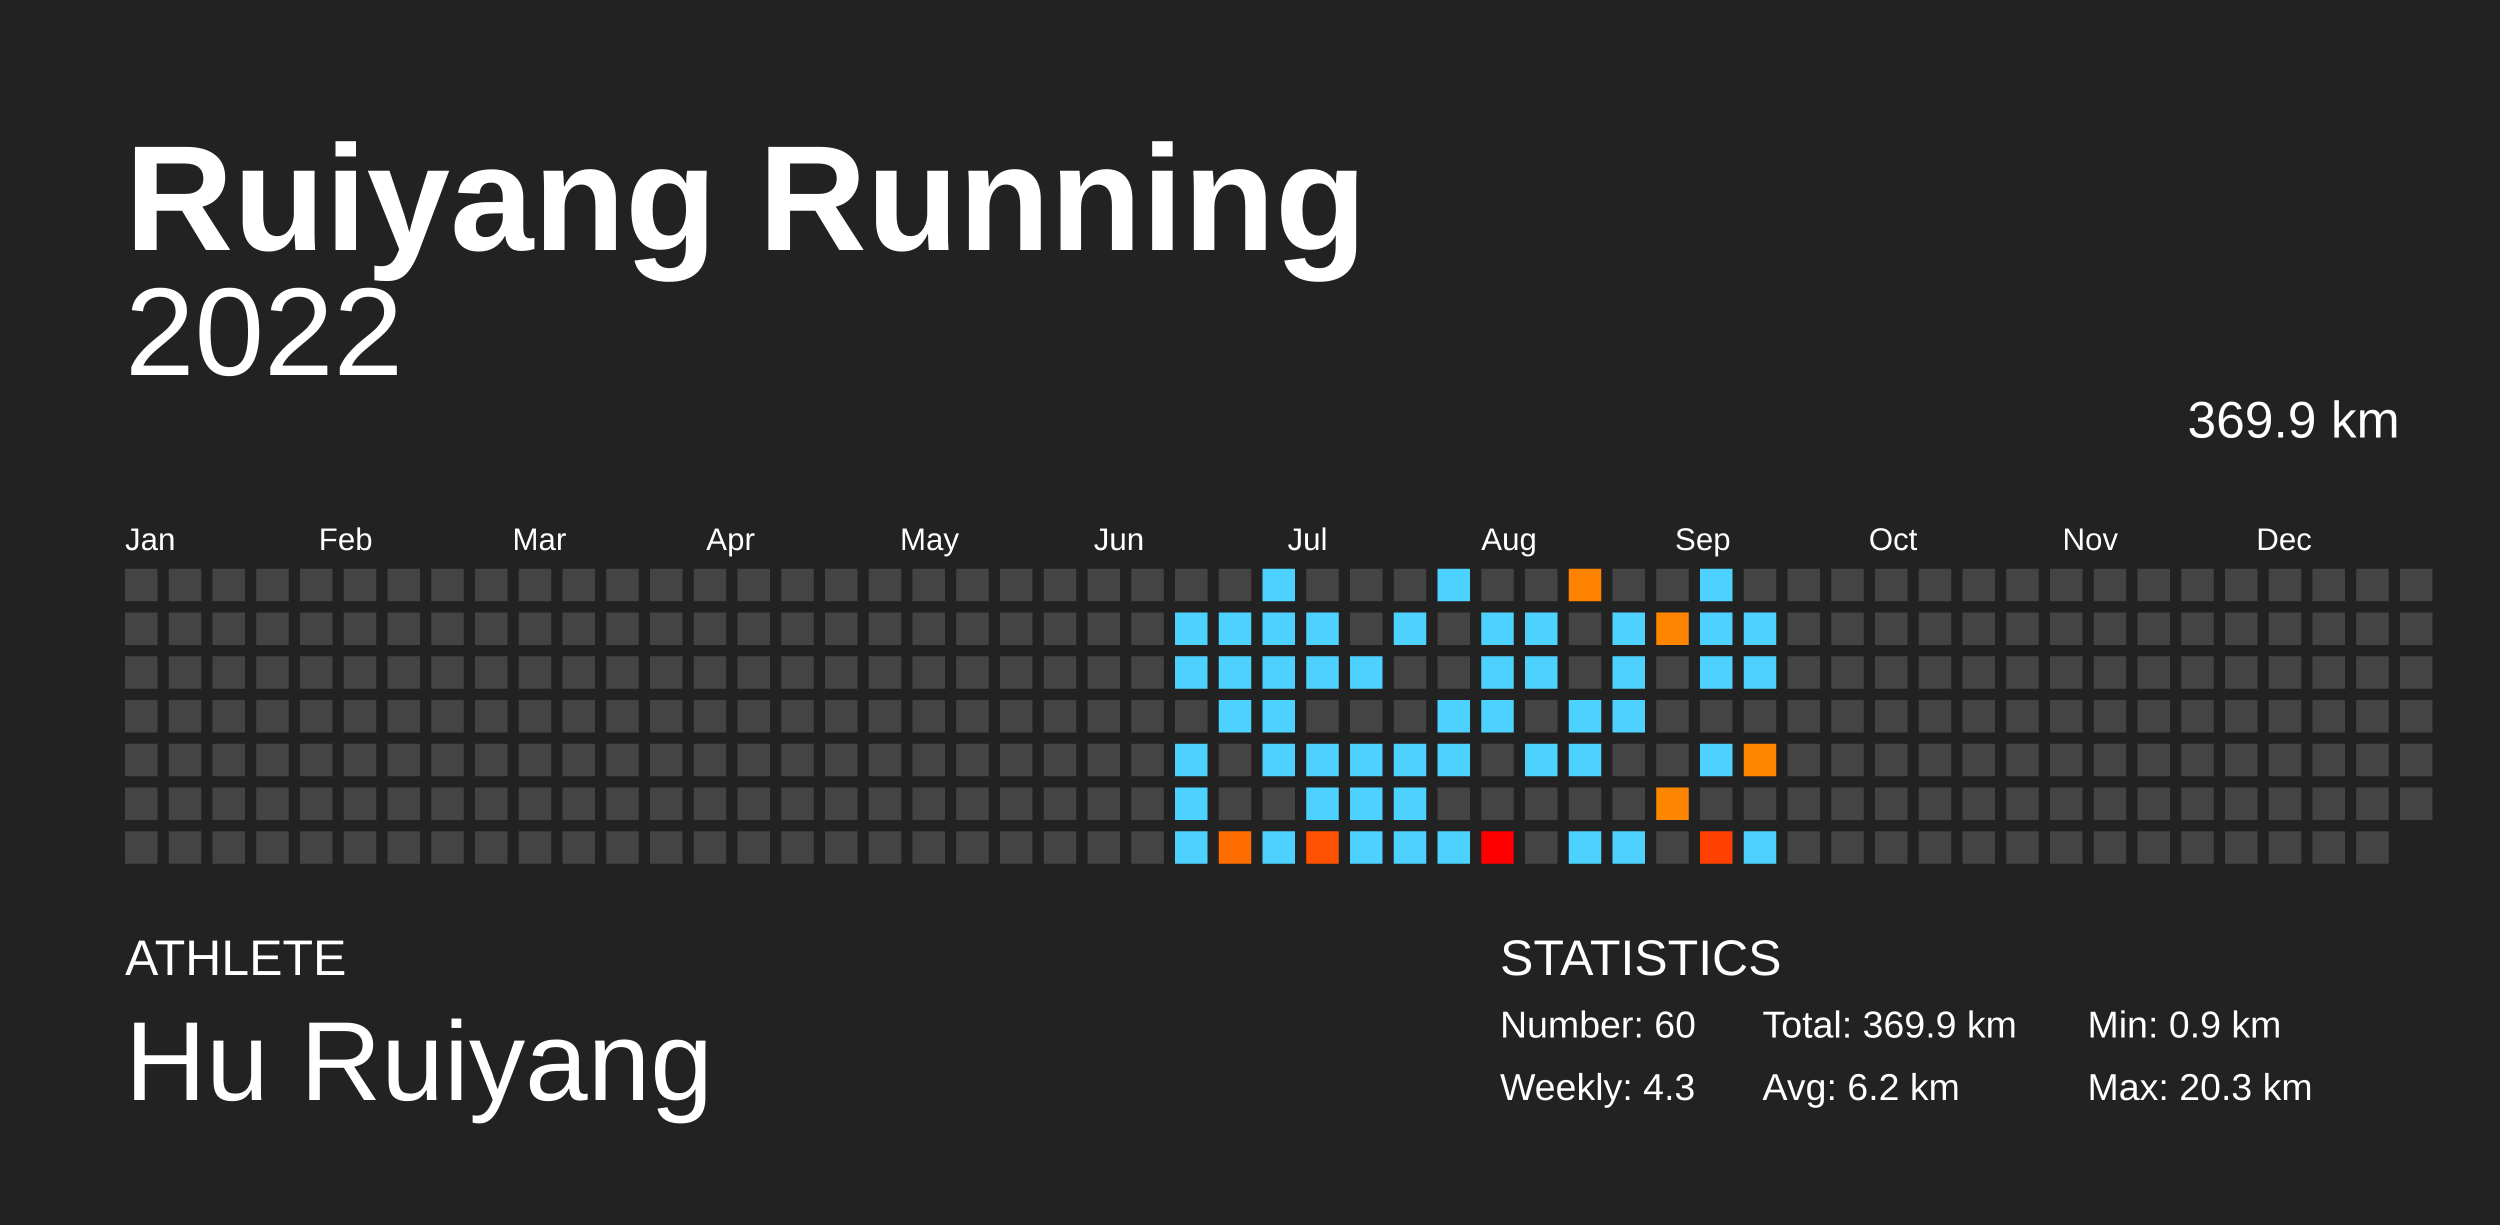
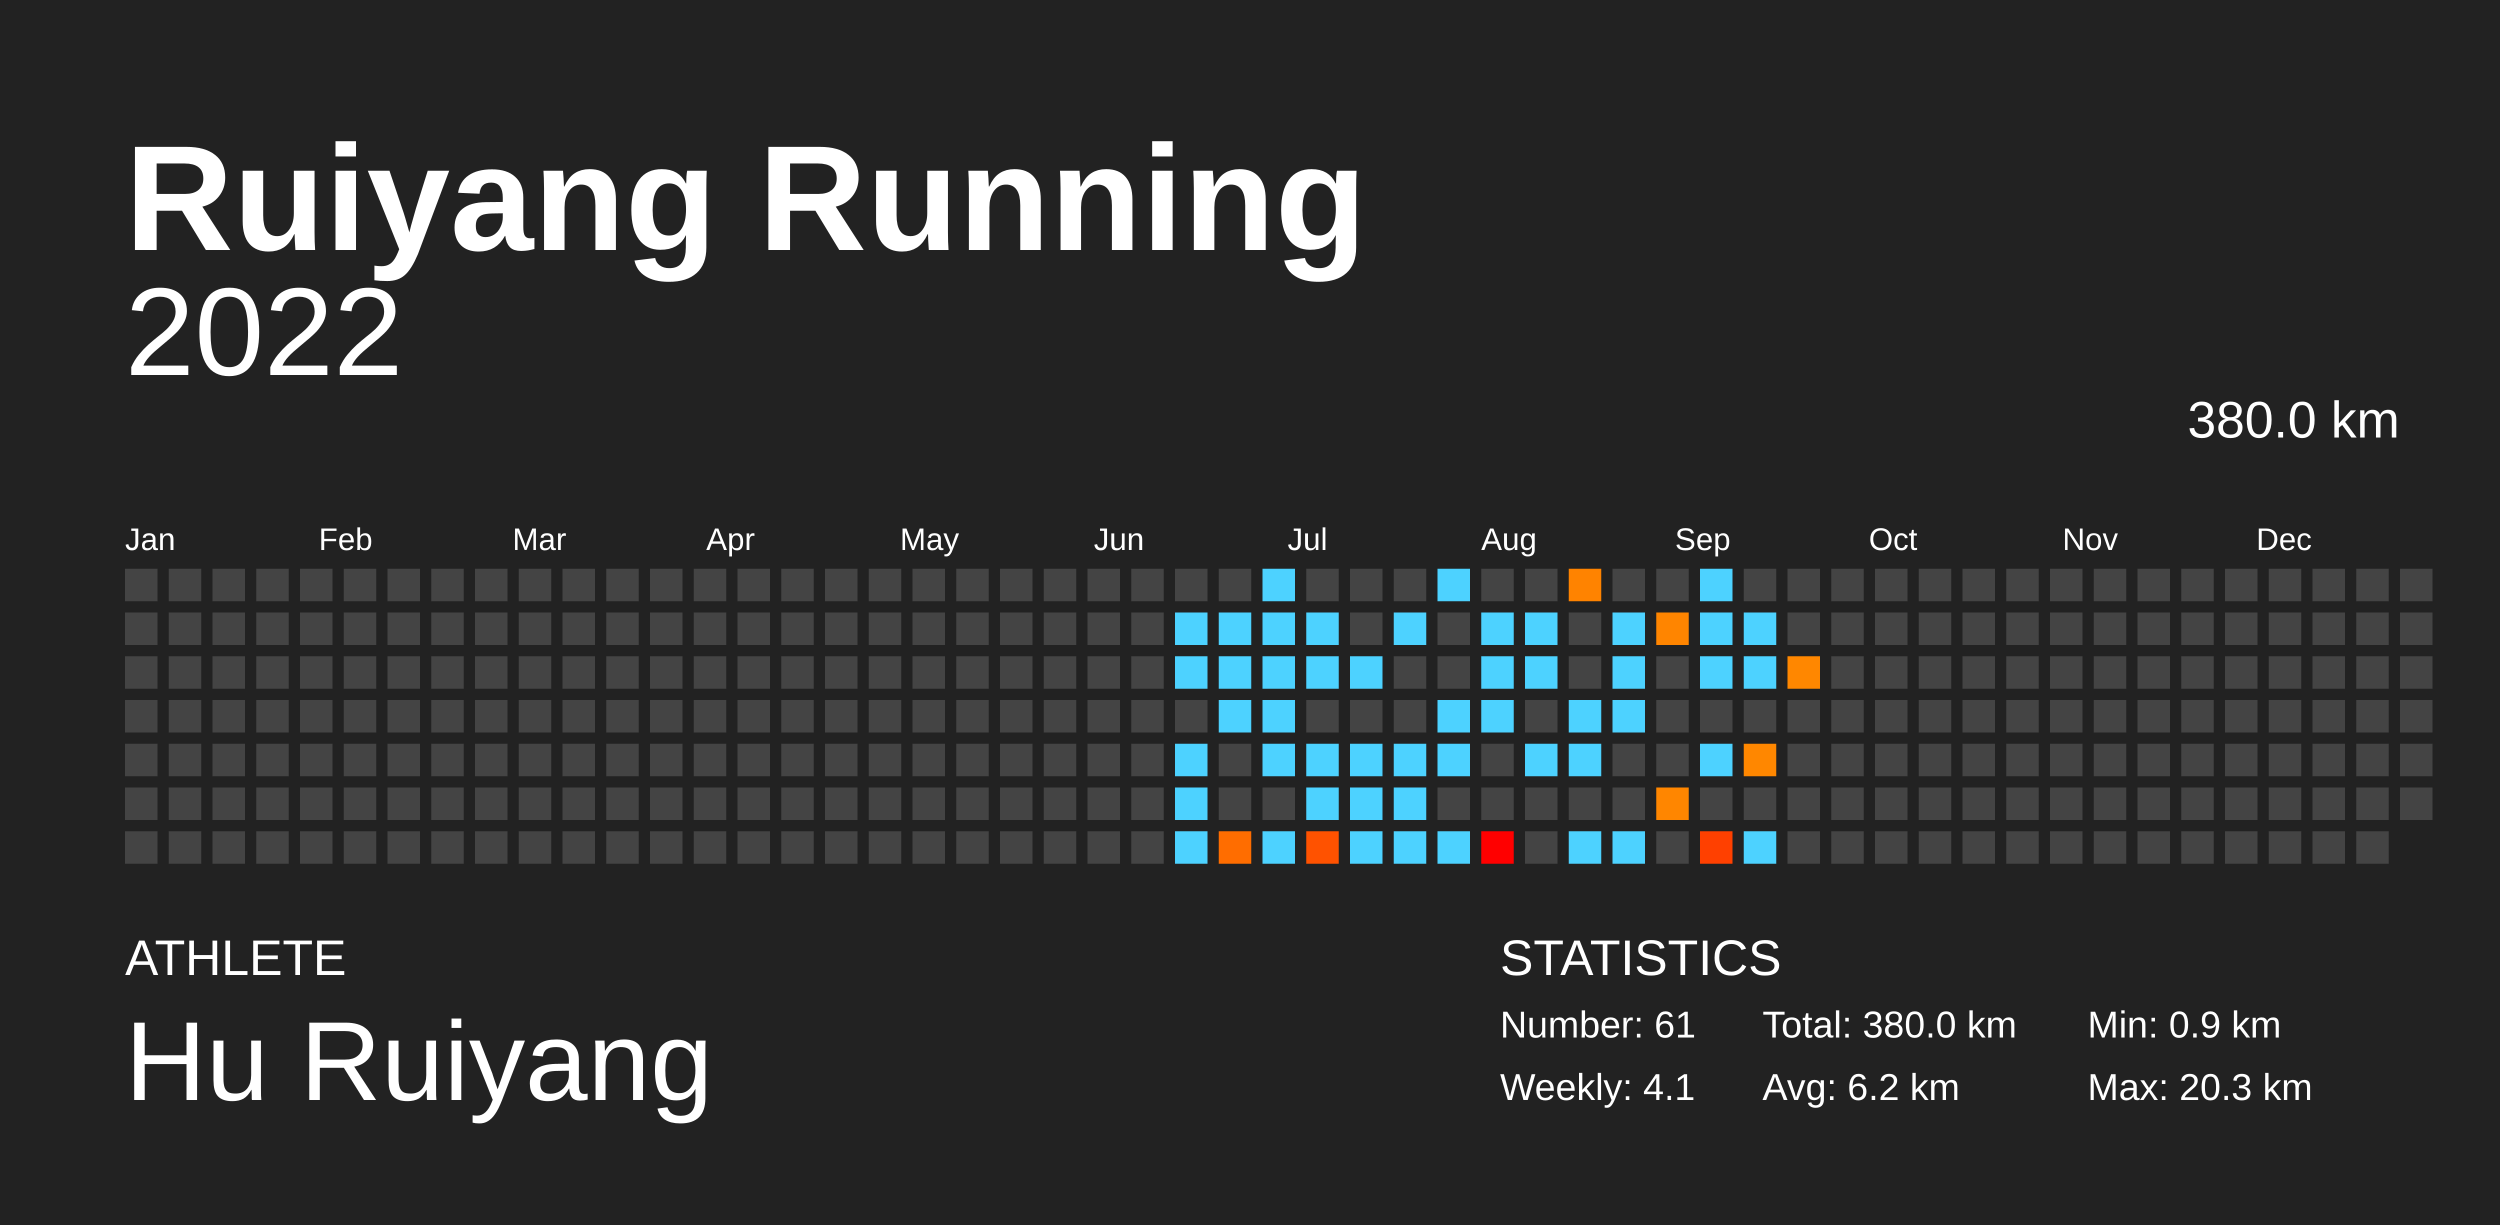
<svg xmlns="http://www.w3.org/2000/svg" baseProfile="full" height="98mm" version="1.1" viewBox="0,0,200,98" width="200mm">
  <defs />
  <rect fill="#222222" height="98" width="200" x="0" y="0" />
  <text fill="#FFFFFF" style="font-size:12px; font-family:Arial; font-weight:bold;" x="10" y="20">Ruiyang Running</text>
  <text fill="#FFFFFF" style="font-size:4px; font-family:Arial" x="10" y="78">ATHLETE</text>
  <text fill="#FFFFFF" style="font-size:9px; font-family:Arial" x="10" y="88">Hu Ruiyang</text>
  <text fill="#FFFFFF" style="font-size:4px; font-family:Arial" x="120" y="78">STATISTICS</text>
-   <text fill="#FFFFFF" style="font-size:3px; font-family:Arial" x="120" y="83">Number: 60</text>
-   <text fill="#FFFFFF" style="font-size:3px; font-family:Arial" x="120" y="88">Weekly: 4.3</text>
-   <text fill="#FFFFFF" style="font-size:3px; font-family:Arial" x="141" y="83">Total: 369.9 km</text>
+   <text fill="#FFFFFF" style="font-size:3px; font-family:Arial" x="120" y="83">Number: 61</text>
+   <text fill="#FFFFFF" style="font-size:3px; font-family:Arial" x="120" y="88">Weekly: 4.1</text>
+   <text fill="#FFFFFF" style="font-size:3px; font-family:Arial" x="141" y="83">Total: 380.0 km</text>
  <text fill="#FFFFFF" style="font-size:3px; font-family:Arial" x="141" y="88">Avg: 6.2 km</text>
  <text fill="#FFFFFF" style="font-size:3px; font-family:Arial" x="167" y="83">Min: 0.9 km</text>
  <text fill="#FFFFFF" style="font-size:3px; font-family:Arial" x="167" y="88">Max: 20.3 km</text>
  <text alignment-baseline="hanging" fill="#FFFFFF" style="font-size:10.0px; font-family:Arial;" x="10" y="30">2022</text>
-   <text alignment-baseline="hanging" fill="#FFFFFF" style="font-size:4.125px; font-family:Arial;" x="175" y="35">369.9 km</text>
+   <text alignment-baseline="hanging" fill="#FFFFFF" style="font-size:4.125px; font-family:Arial;" x="175" y="35">380.0 km</text>
  <text fill="#FFFFFF" style="font-size:2.5px; font-family:Arial" x="10.0" y="44">Jan</text>
  <text fill="#FFFFFF" style="font-size:2.5px; font-family:Arial" x="25.5" y="44">Feb</text>
  <text fill="#FFFFFF" style="font-size:2.5px; font-family:Arial" x="41.0" y="44">Mar</text>
  <text fill="#FFFFFF" style="font-size:2.5px; font-family:Arial" x="56.5" y="44">Apr</text>
  <text fill="#FFFFFF" style="font-size:2.5px; font-family:Arial" x="72.0" y="44">May</text>
  <text fill="#FFFFFF" style="font-size:2.5px; font-family:Arial" x="87.5" y="44">Jun</text>
  <text fill="#FFFFFF" style="font-size:2.5px; font-family:Arial" x="103.0" y="44">Jul</text>
  <text fill="#FFFFFF" style="font-size:2.5px; font-family:Arial" x="118.5" y="44">Aug</text>
  <text fill="#FFFFFF" style="font-size:2.5px; font-family:Arial" x="134.0" y="44">Sep</text>
  <text fill="#FFFFFF" style="font-size:2.5px; font-family:Arial" x="149.5" y="44">Oct</text>
  <text fill="#FFFFFF" style="font-size:2.5px; font-family:Arial" x="165.0" y="44">Nov</text>
  <text fill="#FFFFFF" style="font-size:2.5px; font-family:Arial" x="180.5" y="44">Dec</text>
  <rect fill="#444444" height="2.6" width="2.6" x="10.0" y="45.5" />
  <rect fill="#444444" height="2.6" width="2.6" x="10.0" y="49.0" />
  <rect fill="#444444" height="2.6" width="2.6" x="10.0" y="52.5" />
  <rect fill="#444444" height="2.6" width="2.6" x="10.0" y="56.0" />
  <rect fill="#444444" height="2.6" width="2.6" x="10.0" y="59.5" />
  <rect fill="#444444" height="2.6" width="2.6" x="10.0" y="63.0" />
  <rect fill="#444444" height="2.6" width="2.6" x="10.0" y="66.5" />
  <rect fill="#444444" height="2.6" width="2.6" x="13.5" y="45.5" />
  <rect fill="#444444" height="2.6" width="2.6" x="13.5" y="49.0" />
  <rect fill="#444444" height="2.6" width="2.6" x="13.5" y="52.5" />
  <rect fill="#444444" height="2.6" width="2.6" x="13.5" y="56.0" />
  <rect fill="#444444" height="2.6" width="2.6" x="13.5" y="59.5" />
  <rect fill="#444444" height="2.6" width="2.6" x="13.5" y="63.0" />
  <rect fill="#444444" height="2.6" width="2.6" x="13.5" y="66.5" />
  <rect fill="#444444" height="2.6" width="2.6" x="17.0" y="45.5" />
  <rect fill="#444444" height="2.6" width="2.6" x="17.0" y="49.0" />
  <rect fill="#444444" height="2.6" width="2.6" x="17.0" y="52.5" />
  <rect fill="#444444" height="2.6" width="2.6" x="17.0" y="56.0" />
  <rect fill="#444444" height="2.6" width="2.6" x="17.0" y="59.5" />
  <rect fill="#444444" height="2.6" width="2.6" x="17.0" y="63.0" />
  <rect fill="#444444" height="2.6" width="2.6" x="17.0" y="66.5" />
  <rect fill="#444444" height="2.6" width="2.6" x="20.5" y="45.5" />
  <rect fill="#444444" height="2.6" width="2.6" x="20.5" y="49.0" />
  <rect fill="#444444" height="2.6" width="2.6" x="20.5" y="52.5" />
  <rect fill="#444444" height="2.6" width="2.6" x="20.5" y="56.0" />
  <rect fill="#444444" height="2.6" width="2.6" x="20.5" y="59.5" />
  <rect fill="#444444" height="2.6" width="2.6" x="20.5" y="63.0" />
  <rect fill="#444444" height="2.6" width="2.6" x="20.5" y="66.5" />
  <rect fill="#444444" height="2.6" width="2.6" x="24.0" y="45.5" />
  <rect fill="#444444" height="2.6" width="2.6" x="24.0" y="49.0" />
  <rect fill="#444444" height="2.6" width="2.6" x="24.0" y="52.5" />
  <rect fill="#444444" height="2.6" width="2.6" x="24.0" y="56.0" />
  <rect fill="#444444" height="2.6" width="2.6" x="24.0" y="59.5" />
  <rect fill="#444444" height="2.6" width="2.6" x="24.0" y="63.0" />
  <rect fill="#444444" height="2.6" width="2.6" x="24.0" y="66.5" />
  <rect fill="#444444" height="2.6" width="2.6" x="27.5" y="45.5" />
  <rect fill="#444444" height="2.6" width="2.6" x="27.5" y="49.0" />
  <rect fill="#444444" height="2.6" width="2.6" x="27.5" y="52.5" />
  <rect fill="#444444" height="2.6" width="2.6" x="27.5" y="56.0" />
  <rect fill="#444444" height="2.6" width="2.6" x="27.5" y="59.5" />
  <rect fill="#444444" height="2.6" width="2.6" x="27.5" y="63.0" />
  <rect fill="#444444" height="2.6" width="2.6" x="27.5" y="66.5" />
  <rect fill="#444444" height="2.6" width="2.6" x="31.0" y="45.5" />
  <rect fill="#444444" height="2.6" width="2.6" x="31.0" y="49.0" />
  <rect fill="#444444" height="2.6" width="2.6" x="31.0" y="52.5" />
  <rect fill="#444444" height="2.6" width="2.6" x="31.0" y="56.0" />
  <rect fill="#444444" height="2.6" width="2.6" x="31.0" y="59.5" />
  <rect fill="#444444" height="2.6" width="2.6" x="31.0" y="63.0" />
  <rect fill="#444444" height="2.6" width="2.6" x="31.0" y="66.5" />
  <rect fill="#444444" height="2.6" width="2.6" x="34.5" y="45.5" />
  <rect fill="#444444" height="2.6" width="2.6" x="34.5" y="49.0" />
  <rect fill="#444444" height="2.6" width="2.6" x="34.5" y="52.5" />
  <rect fill="#444444" height="2.6" width="2.6" x="34.5" y="56.0" />
  <rect fill="#444444" height="2.6" width="2.6" x="34.5" y="59.5" />
  <rect fill="#444444" height="2.6" width="2.6" x="34.5" y="63.0" />
  <rect fill="#444444" height="2.6" width="2.6" x="34.5" y="66.5" />
  <rect fill="#444444" height="2.6" width="2.6" x="38.0" y="45.5" />
  <rect fill="#444444" height="2.6" width="2.6" x="38.0" y="49.0" />
  <rect fill="#444444" height="2.6" width="2.6" x="38.0" y="52.5" />
  <rect fill="#444444" height="2.6" width="2.6" x="38.0" y="56.0" />
  <rect fill="#444444" height="2.6" width="2.6" x="38.0" y="59.5" />
  <rect fill="#444444" height="2.6" width="2.6" x="38.0" y="63.0" />
  <rect fill="#444444" height="2.6" width="2.6" x="38.0" y="66.5" />
  <rect fill="#444444" height="2.6" width="2.6" x="41.5" y="45.5" />
  <rect fill="#444444" height="2.6" width="2.6" x="41.5" y="49.0" />
  <rect fill="#444444" height="2.6" width="2.6" x="41.5" y="52.5" />
  <rect fill="#444444" height="2.6" width="2.6" x="41.5" y="56.0" />
  <rect fill="#444444" height="2.6" width="2.6" x="41.5" y="59.5" />
  <rect fill="#444444" height="2.6" width="2.6" x="41.5" y="63.0" />
  <rect fill="#444444" height="2.6" width="2.6" x="41.5" y="66.5" />
  <rect fill="#444444" height="2.6" width="2.6" x="45.0" y="45.5" />
  <rect fill="#444444" height="2.6" width="2.6" x="45.0" y="49.0" />
  <rect fill="#444444" height="2.6" width="2.6" x="45.0" y="52.5" />
  <rect fill="#444444" height="2.6" width="2.6" x="45.0" y="56.0" />
  <rect fill="#444444" height="2.6" width="2.6" x="45.0" y="59.5" />
  <rect fill="#444444" height="2.6" width="2.6" x="45.0" y="63.0" />
  <rect fill="#444444" height="2.6" width="2.6" x="45.0" y="66.5" />
  <rect fill="#444444" height="2.6" width="2.6" x="48.5" y="45.5" />
  <rect fill="#444444" height="2.6" width="2.6" x="48.5" y="49.0" />
  <rect fill="#444444" height="2.6" width="2.6" x="48.5" y="52.5" />
  <rect fill="#444444" height="2.6" width="2.6" x="48.5" y="56.0" />
  <rect fill="#444444" height="2.6" width="2.6" x="48.5" y="59.5" />
  <rect fill="#444444" height="2.6" width="2.6" x="48.5" y="63.0" />
  <rect fill="#444444" height="2.6" width="2.6" x="48.5" y="66.5" />
  <rect fill="#444444" height="2.6" width="2.6" x="52.0" y="45.5" />
  <rect fill="#444444" height="2.6" width="2.6" x="52.0" y="49.0" />
  <rect fill="#444444" height="2.6" width="2.6" x="52.0" y="52.5" />
  <rect fill="#444444" height="2.6" width="2.6" x="52.0" y="56.0" />
  <rect fill="#444444" height="2.6" width="2.6" x="52.0" y="59.5" />
  <rect fill="#444444" height="2.6" width="2.6" x="52.0" y="63.0" />
  <rect fill="#444444" height="2.6" width="2.6" x="52.0" y="66.5" />
  <rect fill="#444444" height="2.6" width="2.6" x="55.5" y="45.5" />
  <rect fill="#444444" height="2.6" width="2.6" x="55.5" y="49.0" />
  <rect fill="#444444" height="2.6" width="2.6" x="55.5" y="52.5" />
  <rect fill="#444444" height="2.6" width="2.6" x="55.5" y="56.0" />
  <rect fill="#444444" height="2.6" width="2.6" x="55.5" y="59.5" />
  <rect fill="#444444" height="2.6" width="2.6" x="55.5" y="63.0" />
  <rect fill="#444444" height="2.6" width="2.6" x="55.5" y="66.5" />
  <rect fill="#444444" height="2.6" width="2.6" x="59.0" y="45.5" />
  <rect fill="#444444" height="2.6" width="2.6" x="59.0" y="49.0" />
  <rect fill="#444444" height="2.6" width="2.6" x="59.0" y="52.5" />
  <rect fill="#444444" height="2.6" width="2.6" x="59.0" y="56.0" />
  <rect fill="#444444" height="2.6" width="2.6" x="59.0" y="59.5" />
  <rect fill="#444444" height="2.6" width="2.6" x="59.0" y="63.0" />
  <rect fill="#444444" height="2.6" width="2.6" x="59.0" y="66.5" />
  <rect fill="#444444" height="2.6" width="2.6" x="62.5" y="45.5" />
  <rect fill="#444444" height="2.6" width="2.6" x="62.5" y="49.0" />
  <rect fill="#444444" height="2.6" width="2.6" x="62.5" y="52.5" />
  <rect fill="#444444" height="2.6" width="2.6" x="62.5" y="56.0" />
  <rect fill="#444444" height="2.6" width="2.6" x="62.5" y="59.5" />
  <rect fill="#444444" height="2.6" width="2.6" x="62.5" y="63.0" />
  <rect fill="#444444" height="2.6" width="2.6" x="62.5" y="66.5" />
  <rect fill="#444444" height="2.6" width="2.6" x="66.0" y="45.5" />
  <rect fill="#444444" height="2.6" width="2.6" x="66.0" y="49.0" />
  <rect fill="#444444" height="2.6" width="2.6" x="66.0" y="52.5" />
  <rect fill="#444444" height="2.6" width="2.6" x="66.0" y="56.0" />
  <rect fill="#444444" height="2.6" width="2.6" x="66.0" y="59.5" />
  <rect fill="#444444" height="2.6" width="2.6" x="66.0" y="63.0" />
  <rect fill="#444444" height="2.6" width="2.6" x="66.0" y="66.5" />
  <rect fill="#444444" height="2.6" width="2.6" x="69.5" y="45.5" />
  <rect fill="#444444" height="2.6" width="2.6" x="69.5" y="49.0" />
  <rect fill="#444444" height="2.6" width="2.6" x="69.5" y="52.5" />
  <rect fill="#444444" height="2.6" width="2.6" x="69.5" y="56.0" />
  <rect fill="#444444" height="2.6" width="2.6" x="69.5" y="59.5" />
  <rect fill="#444444" height="2.6" width="2.6" x="69.5" y="63.0" />
  <rect fill="#444444" height="2.6" width="2.6" x="69.5" y="66.5" />
  <rect fill="#444444" height="2.6" width="2.6" x="73.0" y="45.5" />
  <rect fill="#444444" height="2.6" width="2.6" x="73.0" y="49.0" />
  <rect fill="#444444" height="2.6" width="2.6" x="73.0" y="52.5" />
  <rect fill="#444444" height="2.6" width="2.6" x="73.0" y="56.0" />
  <rect fill="#444444" height="2.6" width="2.6" x="73.0" y="59.5" />
  <rect fill="#444444" height="2.6" width="2.6" x="73.0" y="63.0" />
  <rect fill="#444444" height="2.6" width="2.6" x="73.0" y="66.5" />
  <rect fill="#444444" height="2.6" width="2.6" x="76.5" y="45.5" />
  <rect fill="#444444" height="2.6" width="2.6" x="76.5" y="49.0" />
  <rect fill="#444444" height="2.6" width="2.6" x="76.5" y="52.5" />
  <rect fill="#444444" height="2.6" width="2.6" x="76.5" y="56.0" />
  <rect fill="#444444" height="2.6" width="2.6" x="76.5" y="59.5" />
  <rect fill="#444444" height="2.6" width="2.6" x="76.5" y="63.0" />
  <rect fill="#444444" height="2.6" width="2.6" x="76.5" y="66.5" />
  <rect fill="#444444" height="2.6" width="2.6" x="80.0" y="45.5" />
  <rect fill="#444444" height="2.6" width="2.6" x="80.0" y="49.0" />
  <rect fill="#444444" height="2.6" width="2.6" x="80.0" y="52.5" />
  <rect fill="#444444" height="2.6" width="2.6" x="80.0" y="56.0" />
  <rect fill="#444444" height="2.6" width="2.6" x="80.0" y="59.5" />
  <rect fill="#444444" height="2.6" width="2.6" x="80.0" y="63.0" />
  <rect fill="#444444" height="2.6" width="2.6" x="80.0" y="66.5" />
  <rect fill="#444444" height="2.6" width="2.6" x="83.5" y="45.5" />
  <rect fill="#444444" height="2.6" width="2.6" x="83.5" y="49.0" />
  <rect fill="#444444" height="2.6" width="2.6" x="83.5" y="52.5" />
  <rect fill="#444444" height="2.6" width="2.6" x="83.5" y="56.0" />
  <rect fill="#444444" height="2.6" width="2.6" x="83.5" y="59.5" />
  <rect fill="#444444" height="2.6" width="2.6" x="83.5" y="63.0" />
  <rect fill="#444444" height="2.6" width="2.6" x="83.5" y="66.5" />
  <rect fill="#444444" height="2.6" width="2.6" x="87.0" y="45.5" />
  <rect fill="#444444" height="2.6" width="2.6" x="87.0" y="49.0" />
  <rect fill="#444444" height="2.6" width="2.6" x="87.0" y="52.5" />
  <rect fill="#444444" height="2.6" width="2.6" x="87.0" y="56.0" />
  <rect fill="#444444" height="2.6" width="2.6" x="87.0" y="59.5" />
  <rect fill="#444444" height="2.6" width="2.6" x="87.0" y="63.0" />
  <rect fill="#444444" height="2.6" width="2.6" x="87.0" y="66.5" />
  <rect fill="#444444" height="2.6" width="2.6" x="90.5" y="45.5" />
  <rect fill="#444444" height="2.6" width="2.6" x="90.5" y="49.0" />
  <rect fill="#444444" height="2.6" width="2.6" x="90.5" y="52.5" />
  <rect fill="#444444" height="2.6" width="2.6" x="90.5" y="56.0" />
  <rect fill="#444444" height="2.6" width="2.6" x="90.5" y="59.5" />
  <rect fill="#444444" height="2.6" width="2.6" x="90.5" y="63.0" />
  <rect fill="#444444" height="2.6" width="2.6" x="90.5" y="66.5" />
  <rect fill="#444444" height="2.6" width="2.6" x="94.0" y="45.5" />
  <rect fill="#4dd2ff" height="2.6" width="2.6" x="94.0" y="49.0" />
  <rect fill="#4dd2ff" height="2.6" width="2.6" x="94.0" y="52.5" />
  <rect fill="#444444" height="2.6" width="2.6" x="94.0" y="56.0" />
  <rect fill="#4dd2ff" height="2.6" width="2.6" x="94.0" y="59.5" />
  <rect fill="#4dd2ff" height="2.6" width="2.6" x="94.0" y="63.0" />
  <rect fill="#4dd2ff" height="2.6" width="2.6" x="94.0" y="66.5" />
  <rect fill="#444444" height="2.6" width="2.6" x="97.5" y="45.5" />
  <rect fill="#4dd2ff" height="2.6" width="2.6" x="97.5" y="49.0" />
  <rect fill="#4dd2ff" height="2.6" width="2.6" x="97.5" y="52.5" />
  <rect fill="#4dd2ff" height="2.6" width="2.6" x="97.5" y="56.0" />
  <rect fill="#444444" height="2.6" width="2.6" x="97.5" y="59.5" />
  <rect fill="#444444" height="2.6" width="2.6" x="97.5" y="63.0" />
  <rect fill="#ff6d00" height="2.6" width="2.6" x="97.5" y="66.5" />
  <rect fill="#4dd2ff" height="2.6" width="2.6" x="101.0" y="45.5" />
  <rect fill="#4dd2ff" height="2.6" width="2.6" x="101.0" y="49.0" />
  <rect fill="#4dd2ff" height="2.6" width="2.6" x="101.0" y="52.5" />
  <rect fill="#4dd2ff" height="2.6" width="2.6" x="101.0" y="56.0" />
  <rect fill="#4dd2ff" height="2.6" width="2.6" x="101.0" y="59.5" />
  <rect fill="#444444" height="2.6" width="2.6" x="101.0" y="63.0" />
  <rect fill="#4dd2ff" height="2.6" width="2.6" x="101.0" y="66.5" />
  <rect fill="#444444" height="2.6" width="2.6" x="104.5" y="45.5" />
  <rect fill="#4dd2ff" height="2.6" width="2.6" x="104.5" y="49.0" />
  <rect fill="#4dd2ff" height="2.6" width="2.6" x="104.5" y="52.5" />
  <rect fill="#444444" height="2.6" width="2.6" x="104.5" y="56.0" />
  <rect fill="#4dd2ff" height="2.6" width="2.6" x="104.5" y="59.5" />
  <rect fill="#4dd2ff" height="2.6" width="2.6" x="104.5" y="63.0" />
  <rect fill="#ff5200" height="2.6" width="2.6" x="104.5" y="66.5" />
  <rect fill="#444444" height="2.6" width="2.6" x="108.0" y="45.5" />
  <rect fill="#444444" height="2.6" width="2.6" x="108.0" y="49.0" />
  <rect fill="#4dd2ff" height="2.6" width="2.6" x="108.0" y="52.5" />
  <rect fill="#444444" height="2.6" width="2.6" x="108.0" y="56.0" />
  <rect fill="#4dd2ff" height="2.6" width="2.6" x="108.0" y="59.5" />
  <rect fill="#4dd2ff" height="2.6" width="2.6" x="108.0" y="63.0" />
  <rect fill="#4dd2ff" height="2.6" width="2.6" x="108.0" y="66.5" />
  <rect fill="#444444" height="2.6" width="2.6" x="111.5" y="45.5" />
  <rect fill="#4dd2ff" height="2.6" width="2.6" x="111.5" y="49.0" />
  <rect fill="#444444" height="2.6" width="2.6" x="111.5" y="52.5" />
  <rect fill="#444444" height="2.6" width="2.6" x="111.5" y="56.0" />
  <rect fill="#4dd2ff" height="2.6" width="2.6" x="111.5" y="59.5" />
  <rect fill="#4dd2ff" height="2.6" width="2.6" x="111.5" y="63.0" />
  <rect fill="#4dd2ff" height="2.6" width="2.6" x="111.5" y="66.5" />
  <rect fill="#4dd2ff" height="2.6" width="2.6" x="115.0" y="45.5" />
  <rect fill="#444444" height="2.6" width="2.6" x="115.0" y="49.0" />
  <rect fill="#444444" height="2.6" width="2.6" x="115.0" y="52.5" />
  <rect fill="#4dd2ff" height="2.6" width="2.6" x="115.0" y="56.0" />
  <rect fill="#4dd2ff" height="2.6" width="2.6" x="115.0" y="59.5" />
  <rect fill="#444444" height="2.6" width="2.6" x="115.0" y="63.0" />
  <rect fill="#4dd2ff" height="2.6" width="2.6" x="115.0" y="66.5" />
  <rect fill="#444444" height="2.6" width="2.6" x="118.5" y="45.5" />
  <rect fill="#4dd2ff" height="2.6" width="2.6" x="118.5" y="49.0" />
  <rect fill="#4dd2ff" height="2.6" width="2.6" x="118.5" y="52.5" />
  <rect fill="#4dd2ff" height="2.6" width="2.6" x="118.5" y="56.0" />
  <rect fill="#444444" height="2.6" width="2.6" x="118.5" y="59.5" />
  <rect fill="#444444" height="2.6" width="2.6" x="118.5" y="63.0" />
  <rect fill="red" height="2.6" width="2.6" x="118.5" y="66.5" />
  <rect fill="#444444" height="2.6" width="2.6" x="122.0" y="45.5" />
  <rect fill="#4dd2ff" height="2.6" width="2.6" x="122.0" y="49.0" />
  <rect fill="#4dd2ff" height="2.6" width="2.6" x="122.0" y="52.5" />
  <rect fill="#444444" height="2.6" width="2.6" x="122.0" y="56.0" />
  <rect fill="#4dd2ff" height="2.6" width="2.6" x="122.0" y="59.5" />
  <rect fill="#444444" height="2.6" width="2.6" x="122.0" y="63.0" />
  <rect fill="#444444" height="2.6" width="2.6" x="122.0" y="66.5" />
  <rect fill="#ff8300" height="2.6" width="2.6" x="125.5" y="45.5" />
  <rect fill="#444444" height="2.6" width="2.6" x="125.5" y="49.0" />
  <rect fill="#444444" height="2.6" width="2.6" x="125.5" y="52.5" />
  <rect fill="#4dd2ff" height="2.6" width="2.6" x="125.5" y="56.0" />
  <rect fill="#4dd2ff" height="2.6" width="2.6" x="125.5" y="59.5" />
  <rect fill="#444444" height="2.6" width="2.6" x="125.5" y="63.0" />
  <rect fill="#4dd2ff" height="2.6" width="2.6" x="125.5" y="66.5" />
  <rect fill="#444444" height="2.6" width="2.6" x="129.0" y="45.5" />
  <rect fill="#4dd2ff" height="2.6" width="2.6" x="129.0" y="49.0" />
  <rect fill="#4dd2ff" height="2.6" width="2.6" x="129.0" y="52.5" />
  <rect fill="#4dd2ff" height="2.6" width="2.6" x="129.0" y="56.0" />
  <rect fill="#444444" height="2.6" width="2.6" x="129.0" y="59.5" />
  <rect fill="#444444" height="2.6" width="2.6" x="129.0" y="63.0" />
  <rect fill="#4dd2ff" height="2.6" width="2.6" x="129.0" y="66.5" />
  <rect fill="#444444" height="2.6" width="2.6" x="132.5" y="45.5" />
  <rect fill="#ff8500" height="2.6" width="2.6" x="132.5" y="49.0" />
  <rect fill="#444444" height="2.6" width="2.6" x="132.5" y="52.5" />
  <rect fill="#444444" height="2.6" width="2.6" x="132.5" y="56.0" />
  <rect fill="#444444" height="2.6" width="2.6" x="132.5" y="59.5" />
  <rect fill="#ff8600" height="2.6" width="2.6" x="132.5" y="63.0" />
  <rect fill="#444444" height="2.6" width="2.6" x="132.5" y="66.5" />
  <rect fill="#4dd2ff" height="2.6" width="2.6" x="136.0" y="45.5" />
  <rect fill="#4dd2ff" height="2.6" width="2.6" x="136.0" y="49.0" />
  <rect fill="#4dd2ff" height="2.6" width="2.6" x="136.0" y="52.5" />
  <rect fill="#444444" height="2.6" width="2.6" x="136.0" y="56.0" />
  <rect fill="#4dd2ff" height="2.6" width="2.6" x="136.0" y="59.5" />
  <rect fill="#444444" height="2.6" width="2.6" x="136.0" y="63.0" />
  <rect fill="#ff4000" height="2.6" width="2.6" x="136.0" y="66.5" />
  <rect fill="#444444" height="2.6" width="2.6" x="139.5" y="45.5" />
  <rect fill="#4dd2ff" height="2.6" width="2.6" x="139.5" y="49.0" />
  <rect fill="#4dd2ff" height="2.6" width="2.6" x="139.5" y="52.5" />
  <rect fill="#444444" height="2.6" width="2.6" x="139.5" y="56.0" />
  <rect fill="#ff8700" height="2.6" width="2.6" x="139.5" y="59.5" />
  <rect fill="#444444" height="2.6" width="2.6" x="139.5" y="63.0" />
  <rect fill="#4dd2ff" height="2.6" width="2.6" x="139.5" y="66.5" />
  <rect fill="#444444" height="2.6" width="2.6" x="143.0" y="45.5" />
  <rect fill="#444444" height="2.6" width="2.6" x="143.0" y="49.0" />
-   <rect fill="#444444" height="2.6" width="2.6" x="143.0" y="52.5" />
+   <rect fill="#ff8700" height="2.6" width="2.6" x="143.0" y="52.5" />
  <rect fill="#444444" height="2.6" width="2.6" x="143.0" y="56.0" />
  <rect fill="#444444" height="2.6" width="2.6" x="143.0" y="59.5" />
  <rect fill="#444444" height="2.6" width="2.6" x="143.0" y="63.0" />
  <rect fill="#444444" height="2.6" width="2.6" x="143.0" y="66.5" />
  <rect fill="#444444" height="2.6" width="2.6" x="146.5" y="45.5" />
  <rect fill="#444444" height="2.6" width="2.6" x="146.5" y="49.0" />
  <rect fill="#444444" height="2.6" width="2.6" x="146.5" y="52.5" />
  <rect fill="#444444" height="2.6" width="2.6" x="146.5" y="56.0" />
  <rect fill="#444444" height="2.6" width="2.6" x="146.5" y="59.5" />
  <rect fill="#444444" height="2.6" width="2.6" x="146.5" y="63.0" />
  <rect fill="#444444" height="2.6" width="2.6" x="146.5" y="66.5" />
  <rect fill="#444444" height="2.6" width="2.6" x="150.0" y="45.5" />
  <rect fill="#444444" height="2.6" width="2.6" x="150.0" y="49.0" />
  <rect fill="#444444" height="2.6" width="2.6" x="150.0" y="52.5" />
  <rect fill="#444444" height="2.6" width="2.6" x="150.0" y="56.0" />
  <rect fill="#444444" height="2.6" width="2.6" x="150.0" y="59.5" />
  <rect fill="#444444" height="2.6" width="2.6" x="150.0" y="63.0" />
  <rect fill="#444444" height="2.6" width="2.6" x="150.0" y="66.5" />
  <rect fill="#444444" height="2.6" width="2.6" x="153.5" y="45.5" />
  <rect fill="#444444" height="2.6" width="2.6" x="153.5" y="49.0" />
  <rect fill="#444444" height="2.6" width="2.6" x="153.5" y="52.5" />
  <rect fill="#444444" height="2.6" width="2.6" x="153.5" y="56.0" />
  <rect fill="#444444" height="2.6" width="2.6" x="153.5" y="59.5" />
  <rect fill="#444444" height="2.6" width="2.6" x="153.5" y="63.0" />
  <rect fill="#444444" height="2.6" width="2.6" x="153.5" y="66.5" />
  <rect fill="#444444" height="2.6" width="2.6" x="157.0" y="45.5" />
  <rect fill="#444444" height="2.6" width="2.6" x="157.0" y="49.0" />
  <rect fill="#444444" height="2.6" width="2.6" x="157.0" y="52.5" />
  <rect fill="#444444" height="2.6" width="2.6" x="157.0" y="56.0" />
  <rect fill="#444444" height="2.6" width="2.6" x="157.0" y="59.5" />
  <rect fill="#444444" height="2.6" width="2.6" x="157.0" y="63.0" />
  <rect fill="#444444" height="2.6" width="2.6" x="157.0" y="66.5" />
  <rect fill="#444444" height="2.6" width="2.6" x="160.5" y="45.5" />
  <rect fill="#444444" height="2.6" width="2.6" x="160.5" y="49.0" />
  <rect fill="#444444" height="2.6" width="2.6" x="160.5" y="52.5" />
  <rect fill="#444444" height="2.6" width="2.6" x="160.5" y="56.0" />
  <rect fill="#444444" height="2.6" width="2.6" x="160.5" y="59.5" />
  <rect fill="#444444" height="2.6" width="2.6" x="160.5" y="63.0" />
  <rect fill="#444444" height="2.6" width="2.6" x="160.5" y="66.5" />
  <rect fill="#444444" height="2.6" width="2.6" x="164.0" y="45.5" />
  <rect fill="#444444" height="2.6" width="2.6" x="164.0" y="49.0" />
  <rect fill="#444444" height="2.6" width="2.6" x="164.0" y="52.5" />
  <rect fill="#444444" height="2.6" width="2.6" x="164.0" y="56.0" />
  <rect fill="#444444" height="2.6" width="2.6" x="164.0" y="59.5" />
  <rect fill="#444444" height="2.6" width="2.6" x="164.0" y="63.0" />
  <rect fill="#444444" height="2.6" width="2.6" x="164.0" y="66.5" />
  <rect fill="#444444" height="2.6" width="2.6" x="167.5" y="45.5" />
  <rect fill="#444444" height="2.6" width="2.6" x="167.5" y="49.0" />
  <rect fill="#444444" height="2.6" width="2.6" x="167.5" y="52.5" />
  <rect fill="#444444" height="2.6" width="2.6" x="167.5" y="56.0" />
  <rect fill="#444444" height="2.6" width="2.6" x="167.5" y="59.5" />
  <rect fill="#444444" height="2.6" width="2.6" x="167.5" y="63.0" />
  <rect fill="#444444" height="2.6" width="2.6" x="167.5" y="66.5" />
  <rect fill="#444444" height="2.6" width="2.6" x="171.0" y="45.5" />
  <rect fill="#444444" height="2.6" width="2.6" x="171.0" y="49.0" />
  <rect fill="#444444" height="2.6" width="2.6" x="171.0" y="52.5" />
  <rect fill="#444444" height="2.6" width="2.6" x="171.0" y="56.0" />
  <rect fill="#444444" height="2.6" width="2.6" x="171.0" y="59.5" />
  <rect fill="#444444" height="2.6" width="2.6" x="171.0" y="63.0" />
  <rect fill="#444444" height="2.6" width="2.6" x="171.0" y="66.5" />
  <rect fill="#444444" height="2.6" width="2.6" x="174.5" y="45.5" />
  <rect fill="#444444" height="2.6" width="2.6" x="174.5" y="49.0" />
  <rect fill="#444444" height="2.6" width="2.6" x="174.5" y="52.5" />
  <rect fill="#444444" height="2.6" width="2.6" x="174.5" y="56.0" />
  <rect fill="#444444" height="2.6" width="2.6" x="174.5" y="59.5" />
  <rect fill="#444444" height="2.6" width="2.6" x="174.5" y="63.0" />
  <rect fill="#444444" height="2.6" width="2.6" x="174.5" y="66.5" />
  <rect fill="#444444" height="2.6" width="2.6" x="178.0" y="45.5" />
  <rect fill="#444444" height="2.6" width="2.6" x="178.0" y="49.0" />
  <rect fill="#444444" height="2.6" width="2.6" x="178.0" y="52.5" />
  <rect fill="#444444" height="2.6" width="2.6" x="178.0" y="56.0" />
  <rect fill="#444444" height="2.6" width="2.6" x="178.0" y="59.5" />
  <rect fill="#444444" height="2.6" width="2.6" x="178.0" y="63.0" />
  <rect fill="#444444" height="2.6" width="2.6" x="178.0" y="66.5" />
  <rect fill="#444444" height="2.6" width="2.6" x="181.5" y="45.5" />
  <rect fill="#444444" height="2.6" width="2.6" x="181.5" y="49.0" />
  <rect fill="#444444" height="2.6" width="2.6" x="181.5" y="52.5" />
  <rect fill="#444444" height="2.6" width="2.6" x="181.5" y="56.0" />
  <rect fill="#444444" height="2.6" width="2.6" x="181.5" y="59.5" />
  <rect fill="#444444" height="2.6" width="2.6" x="181.5" y="63.0" />
  <rect fill="#444444" height="2.6" width="2.6" x="181.5" y="66.5" />
  <rect fill="#444444" height="2.6" width="2.6" x="185.0" y="45.5" />
  <rect fill="#444444" height="2.6" width="2.6" x="185.0" y="49.0" />
  <rect fill="#444444" height="2.6" width="2.6" x="185.0" y="52.5" />
  <rect fill="#444444" height="2.6" width="2.6" x="185.0" y="56.0" />
  <rect fill="#444444" height="2.6" width="2.6" x="185.0" y="59.5" />
  <rect fill="#444444" height="2.6" width="2.6" x="185.0" y="63.0" />
  <rect fill="#444444" height="2.6" width="2.6" x="185.0" y="66.5" />
  <rect fill="#444444" height="2.6" width="2.6" x="188.5" y="45.5" />
  <rect fill="#444444" height="2.6" width="2.6" x="188.5" y="49.0" />
  <rect fill="#444444" height="2.6" width="2.6" x="188.5" y="52.5" />
  <rect fill="#444444" height="2.6" width="2.6" x="188.5" y="56.0" />
  <rect fill="#444444" height="2.6" width="2.6" x="188.5" y="59.5" />
  <rect fill="#444444" height="2.6" width="2.6" x="188.5" y="63.0" />
  <rect fill="#444444" height="2.6" width="2.6" x="188.5" y="66.5" />
  <rect fill="#444444" height="2.6" width="2.6" x="192.0" y="45.5" />
  <rect fill="#444444" height="2.6" width="2.6" x="192.0" y="49.0" />
  <rect fill="#444444" height="2.6" width="2.6" x="192.0" y="52.5" />
  <rect fill="#444444" height="2.6" width="2.6" x="192.0" y="56.0" />
  <rect fill="#444444" height="2.6" width="2.6" x="192.0" y="59.5" />
  <rect fill="#444444" height="2.6" width="2.6" x="192.0" y="63.0" />
</svg>
